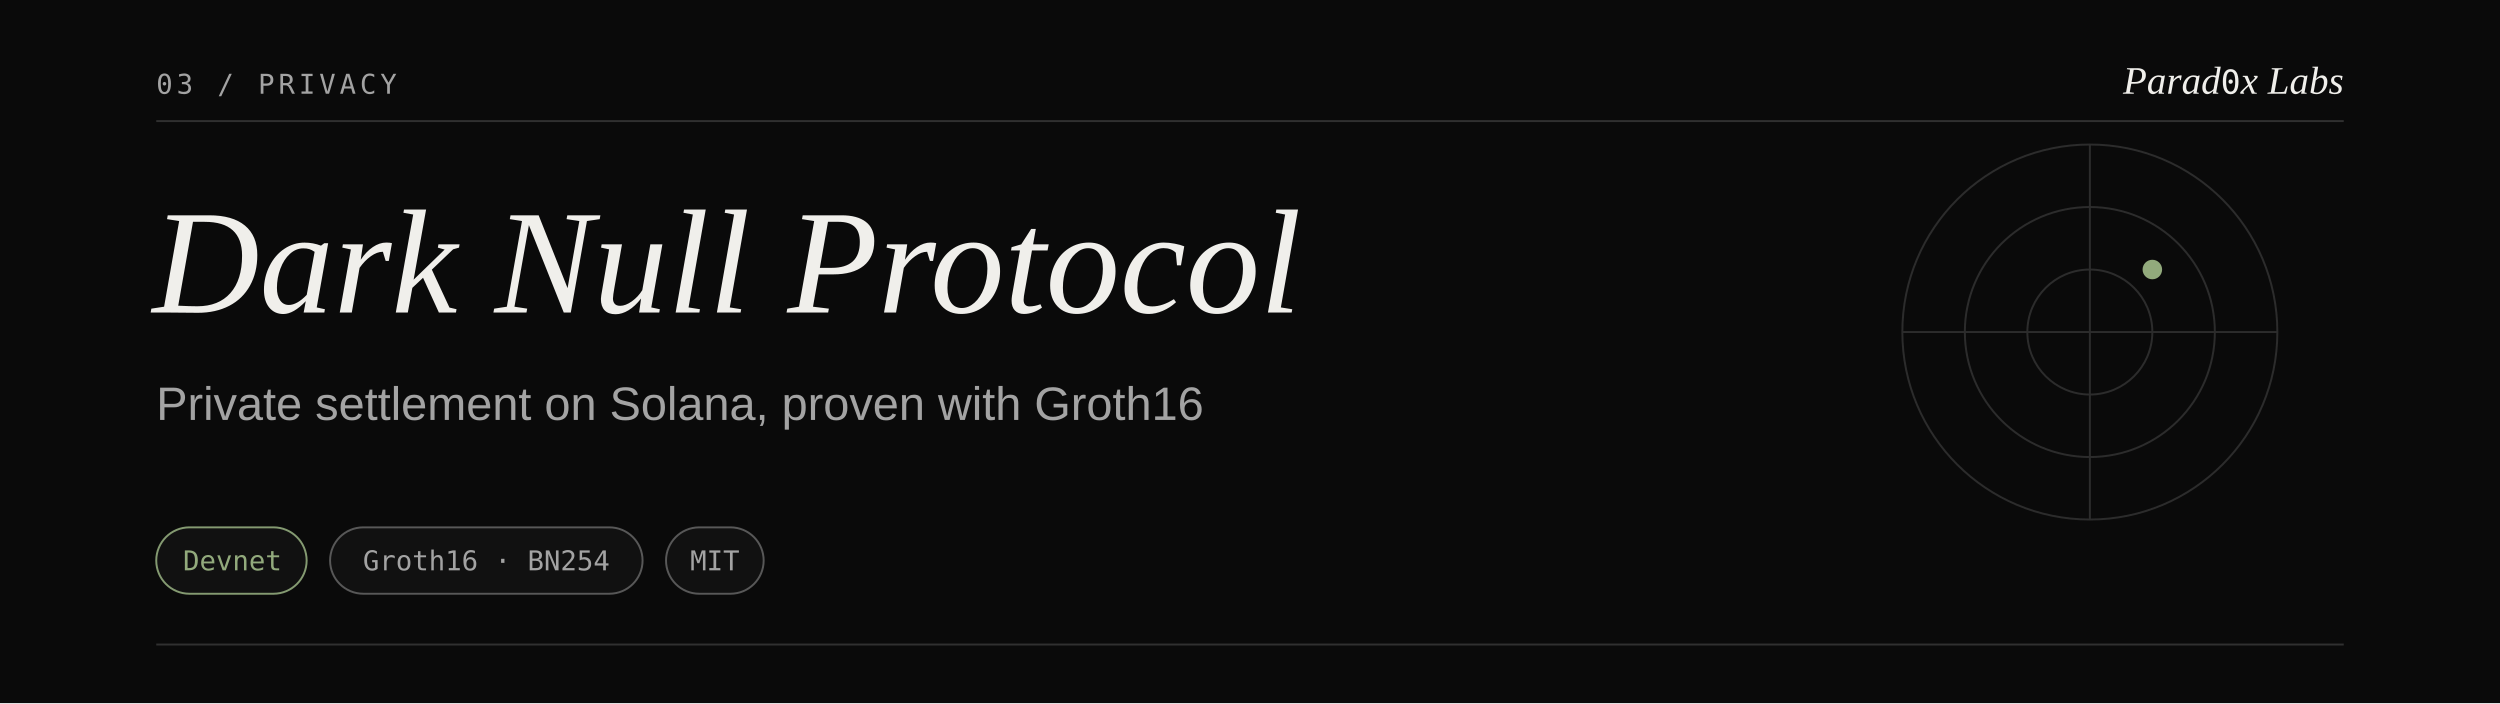
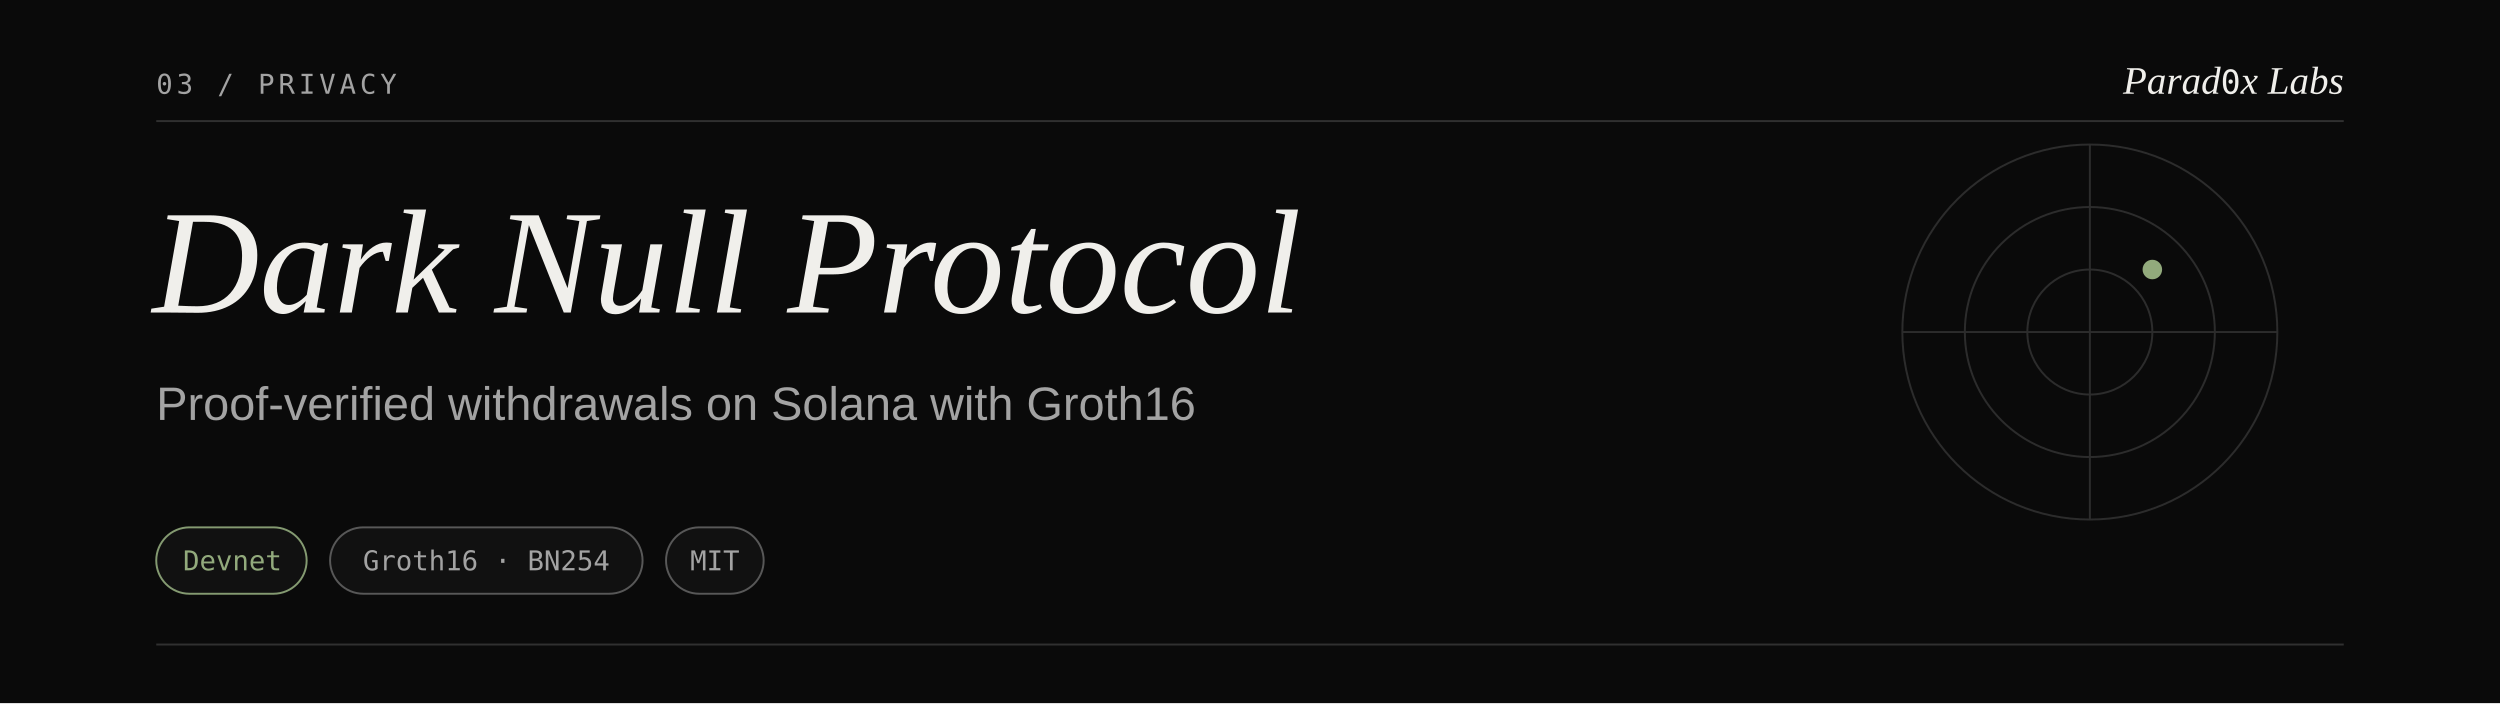
- <svg xmlns="http://www.w3.org/2000/svg" width="1280" height="360" viewBox="0 0 1280 360" role="img" aria-label="Dark Null Protocol — Private settlement on Solana, proven with Groth16">
+ <svg xmlns="http://www.w3.org/2000/svg" width="1280" height="360" viewBox="0 0 1280 360" role="img" aria-label="Dark Null Protocol — Proof-verified withdrawals on Solana with Groth16">
  <rect width="1280" height="360" fill="#0a0a0a" />
  <g stroke="#303030" stroke-width="1">
    <line x1="80" y1="62" x2="1200" y2="62" />
    <line x1="80" y1="330" x2="1200" y2="330" />
  </g>
  <g stroke="#303030" stroke-width="1" fill="none" opacity="0.9">
    <circle cx="1070" cy="170" r="96" />
    <circle cx="1070" cy="170" r="64" />
    <circle cx="1070" cy="170" r="32" />
    <line x1="974" y1="170" x2="1166" y2="170" />
    <line x1="1070" y1="74" x2="1070" y2="266" />
  </g>
  <circle cx="1102" cy="138" r="5" fill="#92aa7c" />
  <text x="80" y="48" font-family="JetBrains Mono, ui-monospace, Menlo, monospace" font-size="14" letter-spacing="2" fill="#a3a3a3">03 / PRIVACY</text>
  <text x="1200" y="48" text-anchor="end" font-family="Georgia, 'Times New Roman', serif" font-style="italic" font-size="20" fill="#f0efeb">Parad<tspan font-family="JetBrains Mono, ui-monospace, Menlo, monospace" font-style="normal" font-size="17">0</tspan>x Labs</text>
  <text x="78" y="160" font-family="Georgia, 'Times New Roman', serif" font-style="italic" font-size="76" fill="#f0efeb">Dark Null Protocol</text>
-   <text x="80" y="215" font-family="Arial, Helvetica, sans-serif" font-size="24" fill="#a3a3a3">Private settlement on Solana, proven with Groth16</text>
+   <text x="80" y="215" font-family="Arial, Helvetica, sans-serif" font-size="24" fill="#a3a3a3">Proof-verified withdrawals on Solana with Groth16</text>
  <g transform="translate(80,270)">
    <rect width="77" height="34" rx="17" fill="#111111" stroke="#92aa7c" stroke-opacity="0.9" />
    <text x="39" y="22" text-anchor="middle" font-family="JetBrains Mono, ui-monospace, Menlo, monospace" font-size="14" fill="#92aa7c">Devnet</text>
  </g>
  <g transform="translate(169,270)">
    <rect width="160" height="34" rx="17" fill="#111111" stroke="#a3a3a3" stroke-opacity="0.5" />
    <text x="80" y="22" text-anchor="middle" font-family="JetBrains Mono, ui-monospace, Menlo, monospace" font-size="14" fill="#a3a3a3">Groth16 · BN254</text>
  </g>
  <g transform="translate(341,270)">
    <rect width="50" height="34" rx="17" fill="#111111" stroke="#a3a3a3" stroke-opacity="0.5" />
    <text x="25" y="22" text-anchor="middle" font-family="JetBrains Mono, ui-monospace, Menlo, monospace" font-size="14" fill="#a3a3a3">MIT</text>
  </g>
</svg>
